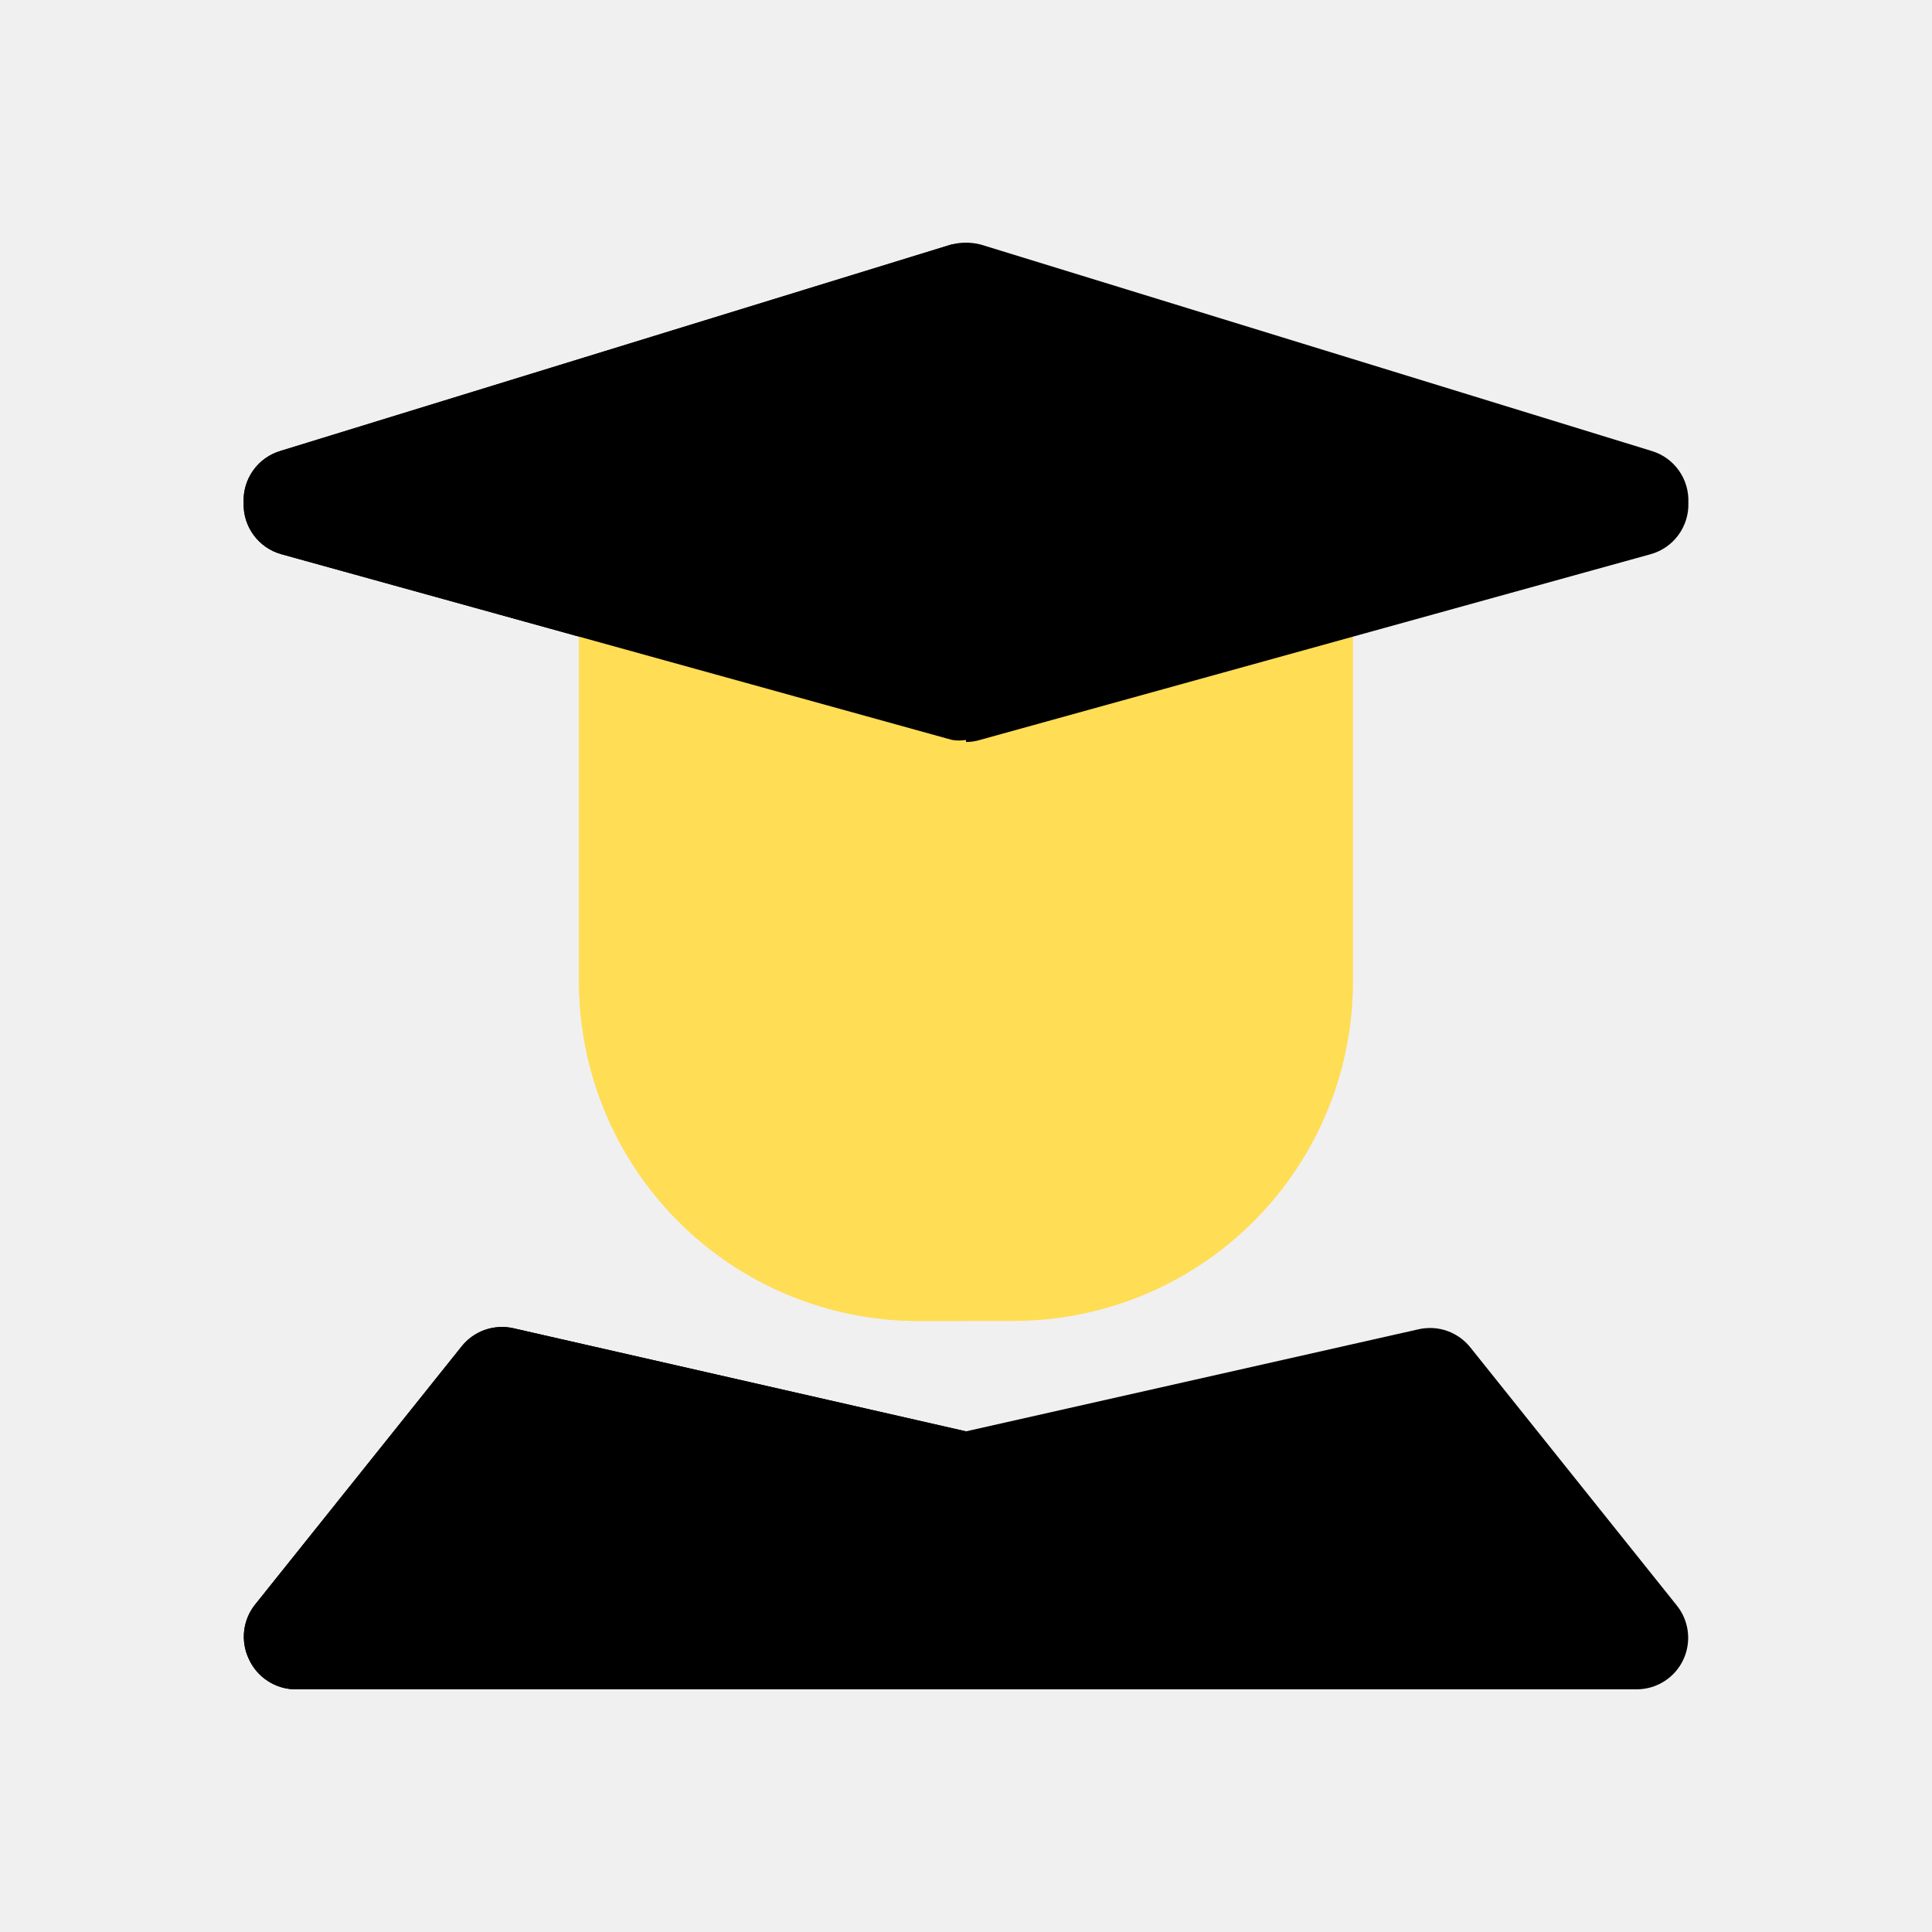
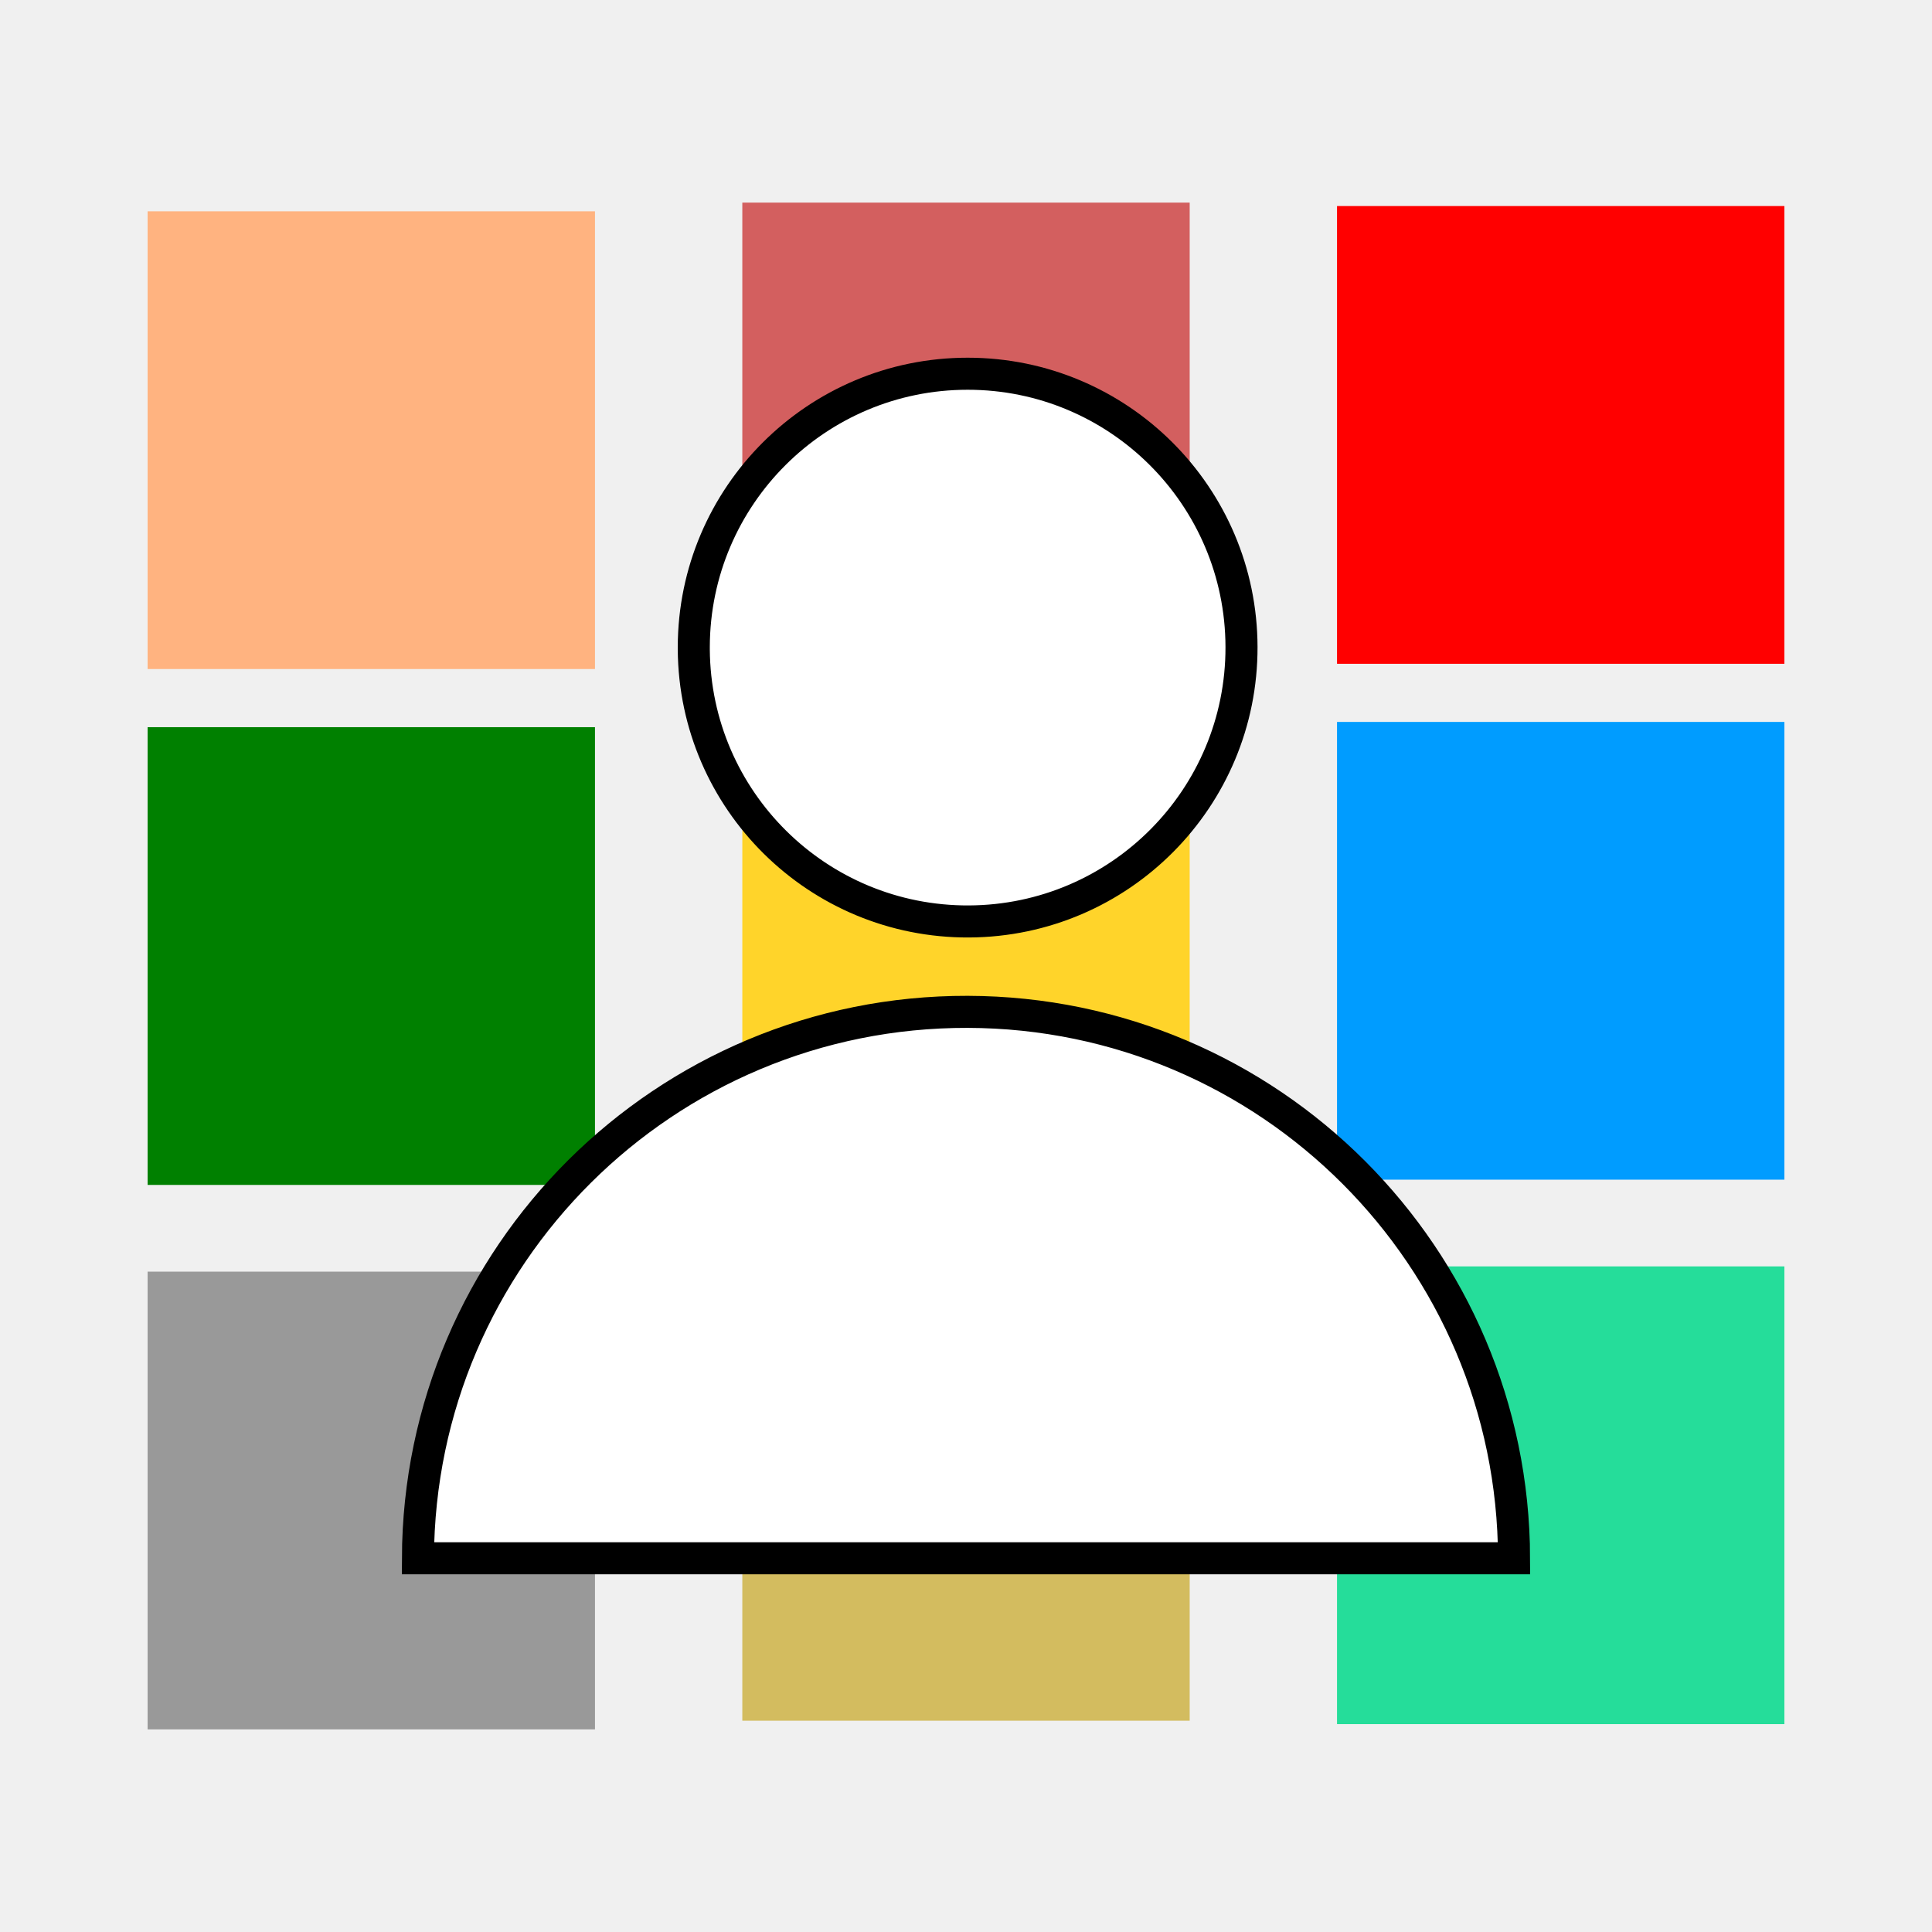
<svg xmlns="http://www.w3.org/2000/svg" xmlns:xlink="http://www.w3.org/1999/xlink" width="256" height="256" viewBox="0 0 256 256" id="svg2" version="1.1">
  <defs id="defs4">
    <linearGradient id="linearGradient5971-406">
      <stop id="stop2989" offset="0" style="stop-color:#f4fafa;stop-opacity:1;" />
      <stop id="stop2991" offset="1" style="stop-color:#f4fafa;stop-opacity:0;" />
    </linearGradient>
    <radialGradient gradientUnits="userSpaceOnUse" r="2.851" fy="14.426" fx="25.149" cy="14.426" cx="25.149" id="radialGradient5977-155" xlink:href="#linearGradient5971-406" />
    <radialGradient r="2.851" fy="14.426" fx="25.149" cy="14.426" cx="25.149" gradientUnits="userSpaceOnUse" id="radialGradient5985-197" xlink:href="#linearGradient5971-406" />
    <linearGradient id="linearGradient2087-143">
      <stop id="stop2967" offset="0" style="stop-color:#4dafff;stop-opacity:1;" />
      <stop style="stop-color:#2573eb;stop-opacity:1;" offset="0" id="stop2969" />
      <stop id="stop2971" offset="0.75" style="stop-color:#114bb9;stop-opacity:1;" />
      <stop id="stop2973" offset="1" style="stop-color:#11419b;stop-opacity:1;" />
    </linearGradient>
    <radialGradient gradientTransform="matrix(1.119035,0,0,1.119035,-6.268888,-7.140347)" r="56.443" fy="59.985" fx="52.664" cy="59.985" cx="52.664" gradientUnits="userSpaceOnUse" id="radialGradient5059-349" xlink:href="#linearGradient2087-143" />
    <radialGradient r="2.851" fy="14.426" fx="25.149" cy="14.426" cx="25.149" gradientUnits="userSpaceOnUse" id="radialGradient5981-541" xlink:href="#linearGradient5971-406" />
    <linearGradient id="linearGradient6519-443">
      <stop id="stop2913" offset="0" style="stop-color:#000000;stop-opacity:0.392" />
      <stop id="stop2915" offset="1" style="stop-color:#000000;stop-opacity:0;" />
    </linearGradient>
    <radialGradient gradientUnits="userSpaceOnUse" gradientTransform="matrix(0.91358,2.206993e-7,-4.100829e-8,0.169753,4.848958,95.59596)" r="54.105" fy="136.469" fx="56.109" cy="115.142" cx="56.109" id="radialGradient6525-772" xlink:href="#linearGradient6519-443" />
    <radialGradient r="2.851" fy="14.426" fx="25.149" cy="14.426" cx="25.149" gradientUnits="userSpaceOnUse" id="radialGradient5985" xlink:href="#linearGradient6001" />
    <radialGradient r="2.851" fy="14.426" fx="25.149" cy="14.426" cx="25.149" gradientUnits="userSpaceOnUse" id="radialGradient5981" xlink:href="#linearGradient6001" />
    <radialGradient gradientUnits="userSpaceOnUse" r="2.851" fy="14.426" fx="25.149" cy="14.426" cx="25.149" id="radialGradient5977" xlink:href="#linearGradient6001" />
    <linearGradient y2="21.336" x2="-21.962" y1="15.649" x1="-21.659" gradientUnits="userSpaceOnUse" id="linearGradient5094" xlink:href="#linearGradient6001" />
    <linearGradient y2="22.662" x2="-22.114" y1="28.338" x1="-22.823" gradientUnits="userSpaceOnUse" id="linearGradient5092" xlink:href="#linearGradient6001" />
    <linearGradient y2="22.662" x2="-22.114" y1="30.057" x1="-25.176" gradientUnits="userSpaceOnUse" id="linearGradient5090" xlink:href="#linearGradient6001" />
    <linearGradient y2="21.042" x2="-22.252" y1="30.057" x1="-25.176" gradientUnits="userSpaceOnUse" id="linearGradient5088" xlink:href="#linearGradient6001" />
    <linearGradient id="linearGradient6001">
      <stop style="stop-color:#ffffff;stop-opacity:1;" offset="0" id="stop6003" />
      <stop style="stop-color:#ffffff;stop-opacity:0;" offset="1" id="stop6005" />
    </linearGradient>
    <radialGradient r="56.443" fy="119.526" fx="64.842" cy="119.526" cx="64.842" gradientTransform="matrix(0.224024,0,0,0.247884,5.94701,11.11514)" gradientUnits="userSpaceOnUse" id="radialGradient3949" xlink:href="#linearGradient6001" />
    <linearGradient gradientUnits="userSpaceOnUse" y2="121.827" x2="59.643" y1="14.832" x1="59.643" id="linearGradient4212" xlink:href="#linearGradient6001" />
    <linearGradient gradientUnits="userSpaceOnUse" y2="21.705" x2="83.526" y1="367.827" x1="29.184" id="linearGradient6540" xlink:href="#linearGradient6519-443" />
    <radialGradient gradientUnits="userSpaceOnUse" gradientTransform="matrix(0.91358,2.206993e-7,-4.100829e-8,0.169753,4.848958,95.59596)" r="54.105" fy="136.469" fx="56.109" cy="115.142" cx="56.109" id="radialGradient6525" xlink:href="#linearGradient6519-443" />
    <linearGradient gradientTransform="matrix(0.335523,0,0,0.384514,-1.398007,-1.994427)" y2="69.196" x2="67.07" y1="-18.185" x1="70.849" gradientUnits="userSpaceOnUse" id="linearGradient5063" xlink:href="#linearGradient6001" />
    <radialGradient gradientTransform="matrix(1.119035,0,0,1.119035,-6.268888,-7.140347)" r="56.443" fy="59.985" fx="52.664" cy="59.985" cx="52.664" gradientUnits="userSpaceOnUse" id="radialGradient5059" xlink:href="#linearGradient2087" />
    <linearGradient id="linearGradient2087">
      <stop id="stop2089" offset="0" style="stop-color:#5ab9ff;stop-opacity:1;" />
      <stop style="stop-color:#007be4;stop-opacity:1;" offset="0" id="stop2816" />
      <stop id="stop2818" offset="0.75" style="stop-color:#005eb5;stop-opacity:1;" />
      <stop id="stop2091" offset="1" style="stop-color:#004d9b;stop-opacity:1;" />
    </linearGradient>
    <linearGradient id="linearGradient6616-222">
      <stop id="stop2871" offset="0" style="stop-color:#d7d7d7;stop-opacity:1" />
      <stop style="stop-color:#f4fafa;stop-opacity:1;" offset="0.5" id="stop2873" />
      <stop id="stop2875" offset="1" style="stop-color:#b9b9b9;stop-opacity:1" />
    </linearGradient>
    <radialGradient gradientUnits="userSpaceOnUse" gradientTransform="matrix(1,0,0,0.20316,0,31.53451)" r="18.851" fy="39.575" fx="31.995" cy="39.575" cx="21.064" id="radialGradient11029" xlink:href="#linearGradient6519-443" />
    <linearGradient gradientUnits="userSpaceOnUse" y2="47.543" x2="2.939" y1="47.691" x1="-2.805" id="linearGradient8396" xlink:href="#linearGradient6001" />
    <linearGradient gradientUnits="userSpaceOnUse" y2="20.22" x2="17.101" y1="12.707" x1="12.713" id="linearGradient6640" xlink:href="#linearGradient6001" />
    <linearGradient gradientUnits="userSpaceOnUse" y2="34.297" x2="26.08" y1="14.442" x1="26.08" id="linearGradient6622" xlink:href="#linearGradient6616" />
    <linearGradient gradientUnits="userSpaceOnUse" y2="24.661" x2="22.102" y1="21.502" x1="26.778" id="linearGradient6614" xlink:href="#linearGradient6001" />
    <linearGradient id="linearGradient6616">
      <stop id="stop6618" offset="0" style="stop-color:#d0d0d0;stop-opacity:1" />
      <stop style="stop-color:#fdfdfd;stop-opacity:1;" offset="0.5" id="stop9271" />
      <stop id="stop6620" offset="1" style="stop-color:#b9b9b9;stop-opacity:1" />
    </linearGradient>
    <linearGradient y2="69.196" x2="67.07" y1="-18.185" x1="70.849" gradientTransform="matrix(0.7809739,0,0,0.8950069,85.80739,936.5248)" gradientUnits="userSpaceOnUse" id="linearGradient3327" xlink:href="#linearGradient5971-406" />
    <radialGradient r="56.443" fy="119.526" fx="64.842" cy="119.526" cx="64.842" gradientTransform="matrix(0.5214453,0,0,0.5769826,102.9039,967.0391)" gradientUnits="userSpaceOnUse" id="radialGradient3330" xlink:href="#linearGradient5971-406" />
    <linearGradient y2="22.25" x2="98.625" y1="46.334" x1="98.625" gradientTransform="matrix(0.375865,0,0,0.381806,-3.569721,-0.741231)" gradientUnits="userSpaceOnUse" id="linearGradient4121-376" xlink:href="#linearGradient6519-443" />
    <radialGradient xlink:href="#linearGradient6519-443" id="radialGradient3642-537" gradientUnits="userSpaceOnUse" gradientTransform="matrix(1,0,0,0.199052,0,92.109)" cx="61.75" cy="115" fx="61.75" fy="115" r="52.75" />
    <radialGradient r="45.484" fy="50.161" fx="25.75" cy="50.161" cx="25.75" gradientTransform="matrix(0.381806,0,0,0.432309,-0.203003,-3.3361)" gradientUnits="userSpaceOnUse" id="radialGradient4108-847" xlink:href="#linearGradient5971-406" />
    <linearGradient gradientTransform="matrix(0.397728,0,0,0.386138,-1.068184,-0.678219)" y2="96.052" x2="83.662" y1="46.5" x1="17" gradientUnits="userSpaceOnUse" id="linearGradient4105-543" xlink:href="#linearGradient5971-406" />
    <radialGradient xlink:href="#linearGradient6519-443" id="radialGradient3638-388" cx="61.75" cy="115" fx="61.75" fy="115" r="52.75" gradientTransform="matrix(1,0,0,0.199052,0,92.109)" gradientUnits="userSpaceOnUse" />
    <linearGradient id="linearGradient5021-323">
      <stop id="stop3006" offset="0" style="stop-color:#e3ffb5;stop-opacity:1" />
      <stop id="stop3008" offset="1" style="stop-color:#289800;stop-opacity:1" />
    </linearGradient>
    <radialGradient gradientUnits="userSpaceOnUse" gradientTransform="matrix(1,0,0,1.416667,0,-27.39583)" r="3" fy="64.322" fx="109" cy="65.75" cx="109" id="radialGradient5027-708" xlink:href="#linearGradient5021-323" />
    <linearGradient y2="36.552" x2="103.249" y1="61.55" x1="103.249" gradientTransform="matrix(0.374593,0,0,0.381806,-3.467853,-0.716404)" gradientUnits="userSpaceOnUse" id="linearGradient4118-813" xlink:href="#linearGradient6519-443" />
    <linearGradient y2="68.625" x2="76" y1="68.625" x1="132.25" gradientTransform="matrix(0.399813,0,0,0.384616,-5.784697,-1.346153)" gradientUnits="userSpaceOnUse" id="linearGradient4124-842" xlink:href="#linearGradient6519-443" />
    <linearGradient gradientTransform="matrix(0.381806,0,0,0.381806,-0.203003,0.02238051)" y2="104.75" x2="112.5" y1="128.5" x1="103.094" gradientUnits="userSpaceOnUse" id="linearGradient4128-13" xlink:href="#linearGradient6519-443" />
    <linearGradient gradientTransform="matrix(0.381806,0,0,0.381806,-0.608226,-0.440536)" y2="117.005" x2="70" y1="15.495" x1="70" gradientUnits="userSpaceOnUse" id="linearGradient4102-377" xlink:href="#linearGradient5971-406" />
    <radialGradient gradientUnits="userSpaceOnUse" gradientTransform="matrix(1,0,0,1.416667,0,-27.39583)" r="3" fy="64.322" fx="109" cy="65.75" cx="109" id="radialGradient5027" xlink:href="#linearGradient5021" />
    <radialGradient r="45.484" fy="50.161" fx="25.75" cy="50.161" cx="25.75" gradientTransform="matrix(0.381806,0,0,0.432309,-0.203003,-3.3361)" gradientUnits="userSpaceOnUse" id="radialGradient4108" xlink:href="#linearGradient6001" />
    <linearGradient gradientTransform="matrix(0.397728,0,0,0.386138,-1.068184,-0.678219)" y2="96.052" x2="83.662" y1="46.5" x1="17" gradientUnits="userSpaceOnUse" id="linearGradient4105" xlink:href="#linearGradient6001" />
    <linearGradient gradientTransform="matrix(0.381806,0,0,0.381806,-0.608226,-0.440536)" y2="117.005" x2="70" y1="15.495" x1="70" gradientUnits="userSpaceOnUse" id="linearGradient4102" xlink:href="#linearGradient6001" />
    <linearGradient id="linearGradient7555">
      <stop id="stop7557" offset="0" style="stop-color:#2e2e2e;stop-opacity:0.469;" />
      <stop id="stop7559" offset="1" style="stop-color:#2e2e2e;stop-opacity:0;" />
    </linearGradient>
    <linearGradient id="linearGradient3057">
      <stop style="stop-color:#000000;stop-opacity:0.192;" offset="0" id="stop3058" />
      <stop style="stop-color:#000000;stop-opacity:0.141;" offset="0.342" id="stop3059" />
      <stop style="stop-color:#ffffff;stop-opacity:0;" offset="1" id="stop3060" />
    </linearGradient>
    <linearGradient gradientUnits="userSpaceOnUse" y2="72.25" x2="45.656" y1="72.25" x1="6.344" id="linearGradient5989" xlink:href="#linearGradient6001" />
    <linearGradient gradientUnits="userSpaceOnUse" y2="75.247" x2="39.812" y1="71.043" x1="39.812" id="linearGradient7535" xlink:href="#linearGradient6001" />
    <radialGradient gradientUnits="userSpaceOnUse" gradientTransform="matrix(1,0,0,0.217391,0,95.67391)" r="40.25" fy="99.25" fx="24.25" cy="99.25" cx="24.25" id="radialGradient7561" xlink:href="#linearGradient7555" />
    <radialGradient xlink:href="#linearGradient6519-443" id="radialGradient3638" cx="61.75" cy="115" fx="61.75" fy="115" r="52.75" gradientTransform="matrix(1,1.843144e-18,3.237191e-19,0.199052,-2.760905e-14,92.109)" gradientUnits="userSpaceOnUse" />
    <radialGradient xlink:href="#linearGradient6519-443" id="radialGradient3642" gradientUnits="userSpaceOnUse" gradientTransform="matrix(1,1.652051e-17,-5.63136e-18,0.199052,1.285083e-13,92.109)" cx="61.75" cy="115" fx="61.75" fy="115" r="52.75" />
    <linearGradient id="linearGradient5021">
      <stop id="stop5023" offset="0" style="stop-color:#a8ffbe;stop-opacity:1" />
      <stop id="stop5025" offset="1" style="stop-color:#00bf2d;stop-opacity:1" />
    </linearGradient>
    <radialGradient r="56.443" fy="119.526" fx="64.842" cy="119.526" cx="64.842" gradientTransform="matrix(0.5214453,0,0,0.5769826,133.2085,968.0492)" gradientUnits="userSpaceOnUse" id="radialGradient3664" xlink:href="#linearGradient5971-406" />
    <linearGradient id="linearGradient4570">
      <stop id="stop4572" offset="0" style="stop-color:#000000;stop-opacity:1" />
      <stop style="stop-color:#eceeee;stop-opacity:1" offset="0.489" id="stop4386" />
      <stop id="stop4574" offset="1" style="stop-color:#000000;stop-opacity:1" />
    </linearGradient>
    <linearGradient y2="117.873" x2="123.116" y1="94.748" x1="123.116" gradientTransform="matrix(1,0,0,5.763378,0,-548.5341)" gradientUnits="userSpaceOnUse" id="linearGradient4398" xlink:href="#linearGradient4570" />
    <mask id="mask4394" maskUnits="userSpaceOnUse">
      <rect y="-1.63" x="-2.6787365e-07" height="179.715" width="419.884" id="rect4396" style="color:#000000;display:inline;overflow:visible;visibility:visible;opacity:1;fill:url(#linearGradient4398);fill-opacity:1;fill-rule:nonzero;stroke:none;stroke-width:5;stroke-linecap:round;stroke-linejoin:round;stroke-miterlimit:4;stroke-dasharray:none;stroke-opacity:1;marker:none;enable-background:accumulate" />
    </mask>
  </defs>
  <g id="layer1" transform="translate(0,-796.3622)" />
  <g transform="matrix(3.305887,0,0,3.226744,-28.76799,-106.4882)" id="g10683">
    <g id="g4143" transform="matrix(1.254279,0,0,1.254279,14.67575,55.51528)">
-       <g id="g734" transform="matrix(1.648837,0,0,1.689279,-0.2746787,-13.31968)">
-         <path d="M 23.3,8.4 21.82,6.4 C 21.725,6.273 21.601,6.171 21.458,6.101 21.316,6.032 21.159,5.997 21,6 H 11.2 C 11.056,6 10.913,6.031 10.782,6.092 10.65,6.152 10.534,6.24 10.44,6.35 L 8.72,8.35 C 8.572,8.534 8.494,8.764 8.5,9 v 7.29 c 0.003,1.742 0.696,3.411 1.927,4.643 1.232,1.232 2.901,1.925 4.643,1.927 h 1.86 c 1.742,-0.003 3.411,-0.696 4.643,-1.927 1.232,-1.232 1.925,-2.901 1.927,-4.643 V 9 C 23.5,8.784 23.43,8.573 23.3,8.4 Z" fill="#FFCC80" id="path593" style="fill:#ffdd55" />
-         <path d="m 29.78,28.38 -4,-5 C 25.664,23.232 25.509,23.12 25.332,23.056 25.155,22.992 24.964,22.98 24.78,23.02 L 16,25 7.22,23 C 7.036,22.96 6.845,22.973 6.668,23.036 6.491,23.1 6.336,23.212 6.22,23.36 l -4,5 C 2.104,28.506 2.031,28.682 2.01,28.868 1.989,29.053 2.02,29.241 2.1,29.41 2.178,29.584 2.304,29.732 2.464,29.836 2.623,29.941 2.809,29.998 3,30 h 26 c 0.189,-5e-4 0.373,-0.054 0.532,-0.155 C 29.692,29.744 29.819,29.6 29.9,29.43 29.98,29.261 30.011,29.073 29.99,28.888 29.969,28.702 29.896,28.526 29.78,28.38 Z" fill="#01579B" id="path595" style="fill:#000000" />
-         <path d="m 29.29,6 -13,-4 c -0.19,-0.05 -0.39,-0.05 -0.58,0 l -13,4 C 2.497,6.064 2.312,6.197 2.184,6.378 2.055,6.559 1.991,6.778 2,7 1.992,7.224 2.059,7.445 2.192,7.627 2.324,7.808 2.514,7.94 2.73,8 l 13,3.6 c 0.176,0.053 0.364,0.053 0.54,0 l 13,-3.6 C 29.486,7.94 29.676,7.808 29.808,7.627 29.941,7.445 30.008,7.224 30,7 30.009,6.778 29.945,6.559 29.816,6.378 29.688,6.197 29.503,6.064 29.29,6 Z" fill="#01579B" id="path597" style="fill:#000000" />
-         <path d="M 11.22,6 C 11.076,6 10.933,6.031 10.802,6.092 10.67,6.152 10.554,6.24 10.46,6.35 l -1.72,2 C 8.585,8.531 8.5,8.762 8.5,9 v 7.29 c 0.003,1.742 0.696,3.411 1.927,4.643 1.232,1.232 2.901,1.925 4.643,1.927 H 16 V 6 Z" fill="#FFE0B2" id="path599" style="fill:#ffdd55" />
-         <path d="M 7.22,23 C 7.036,22.96 6.845,22.973 6.668,23.036 6.491,23.1 6.336,23.212 6.22,23.36 l -4,5 C 2.104,28.506 2.031,28.682 2.01,28.868 1.989,29.053 2.02,29.241 2.1,29.41 2.178,29.584 2.304,29.732 2.464,29.836 2.623,29.941 2.809,29.998 3,30 h 13 v -5 z" fill="#0277BD" id="path601" style="fill:#000000" />
-         <path d="m 15.71,2 -13,4 C 2.497,6.064 2.312,6.197 2.184,6.378 2.055,6.559 1.991,6.778 2,7 1.992,7.224 2.059,7.445 2.192,7.627 2.324,7.808 2.514,7.94 2.73,8 l 13,3.6 c 0.089,0.015 0.181,0.015 0.27,0 V 2 c -0.096,-0.015 -0.194,-0.015 -0.29,0 z" fill="#0277BD" id="path603" style="fill:#000000" />
+       <g id="g578" style="overflow:hidden;fill:currentColor" transform="matrix(0.05355699,0,0,0.05487039,-1.314458,-14.41652)">
+         <g id="g1185" transform="translate(-203.9841,-179.1401)" style="fill:#ffffff">
+           <g id="g2513" transform="matrix(1.061678,0,0,1.061678,-44.16075,-42.62841)">
+             <g id="g989" transform="translate(198.5265,173.4317)" style="overflow:hidden;fill:#ffb380">
+               <rect style="overflow:hidden;fill:#ffb380" id="rect513-3-6-3" width="251.422" height="257.254" x="57.516" y="93.559" />
+               <rect style="overflow:hidden;fill:#d35f5f" id="rect513-3-6-3-1" width="251.422" height="257.254" x="391.747" y="88.681" />
+               <rect style="overflow:hidden;fill:#ff0000" id="rect513-3-6-3-2" width="251.422" height="257.254" x="725.977" y="90.607" />
+             </g>
+             <g id="g989-7" style="overflow:hidden;fill:#008000" transform="translate(198.5265,463.3599)">
+               <rect style="overflow:hidden;fill:#008000" id="rect513-3-6-3-0" width="251.422" height="257.254" x="57.516" y="93.559" />
+               <rect style="overflow:hidden;fill:#ffd42a" id="rect513-3-6-3-1-9" width="251.422" height="257.254" x="391.747" y="88.681" />
+               <rect style="overflow:hidden;fill:#009cff;fill-opacity:1" id="rect513-3-6-3-2-3" width="251.422" height="257.254" x="725.977" y="90.607" />
+             </g>
+             <rect style="overflow:hidden;fill:#999999" id="rect513-3-6-3-0-0" width="251.422" height="257.254" x="57.516" y="93.559" transform="translate(198.5265,769.3553)" />
+             <rect style="overflow:hidden;fill:#d3bc5f" id="rect513-3-6-3-1-9-6" width="251.422" height="257.254" x="391.747" y="88.681" transform="translate(198.5265,769.3553)" />
+             <rect style="overflow:hidden;opacity:1;fill:#25dd9a;fill-opacity:1" id="rect513-3-6-3-2-3-2" width="251.422" height="257.254" x="725.977" y="90.607" transform="translate(198.5265,769.3553)" />
+             <path d="M 562.996,562.996 A 153.915,153.915 0 1 0 716.911,407.968 153.915,153.915 0 0 0 562.996,561.512 Z" fill="#4e8cee" id="path4" style="overflow:hidden;fill:#ffffff;fill-opacity:1;stroke:#000000;stroke-width:18.012;stroke-dasharray:none;stroke-opacity:1" transform="translate(0,-49.68792)" />
+             <path d="M 716.911,716.911 A 308.201,308.201 0 0 0 407.968,1024 H 1024 A 307.83,307.83 0 0 0 716.911,716.911 Z" fill="#4e8cee" id="path6" style="fill:#ffffff;fill-opacity:1;stroke:#000000;stroke-width:18.012;stroke-dasharray:none;stroke-opacity:1" />
+           </g>
+         </g>
      </g>
    </g>
  </g>
</svg>
